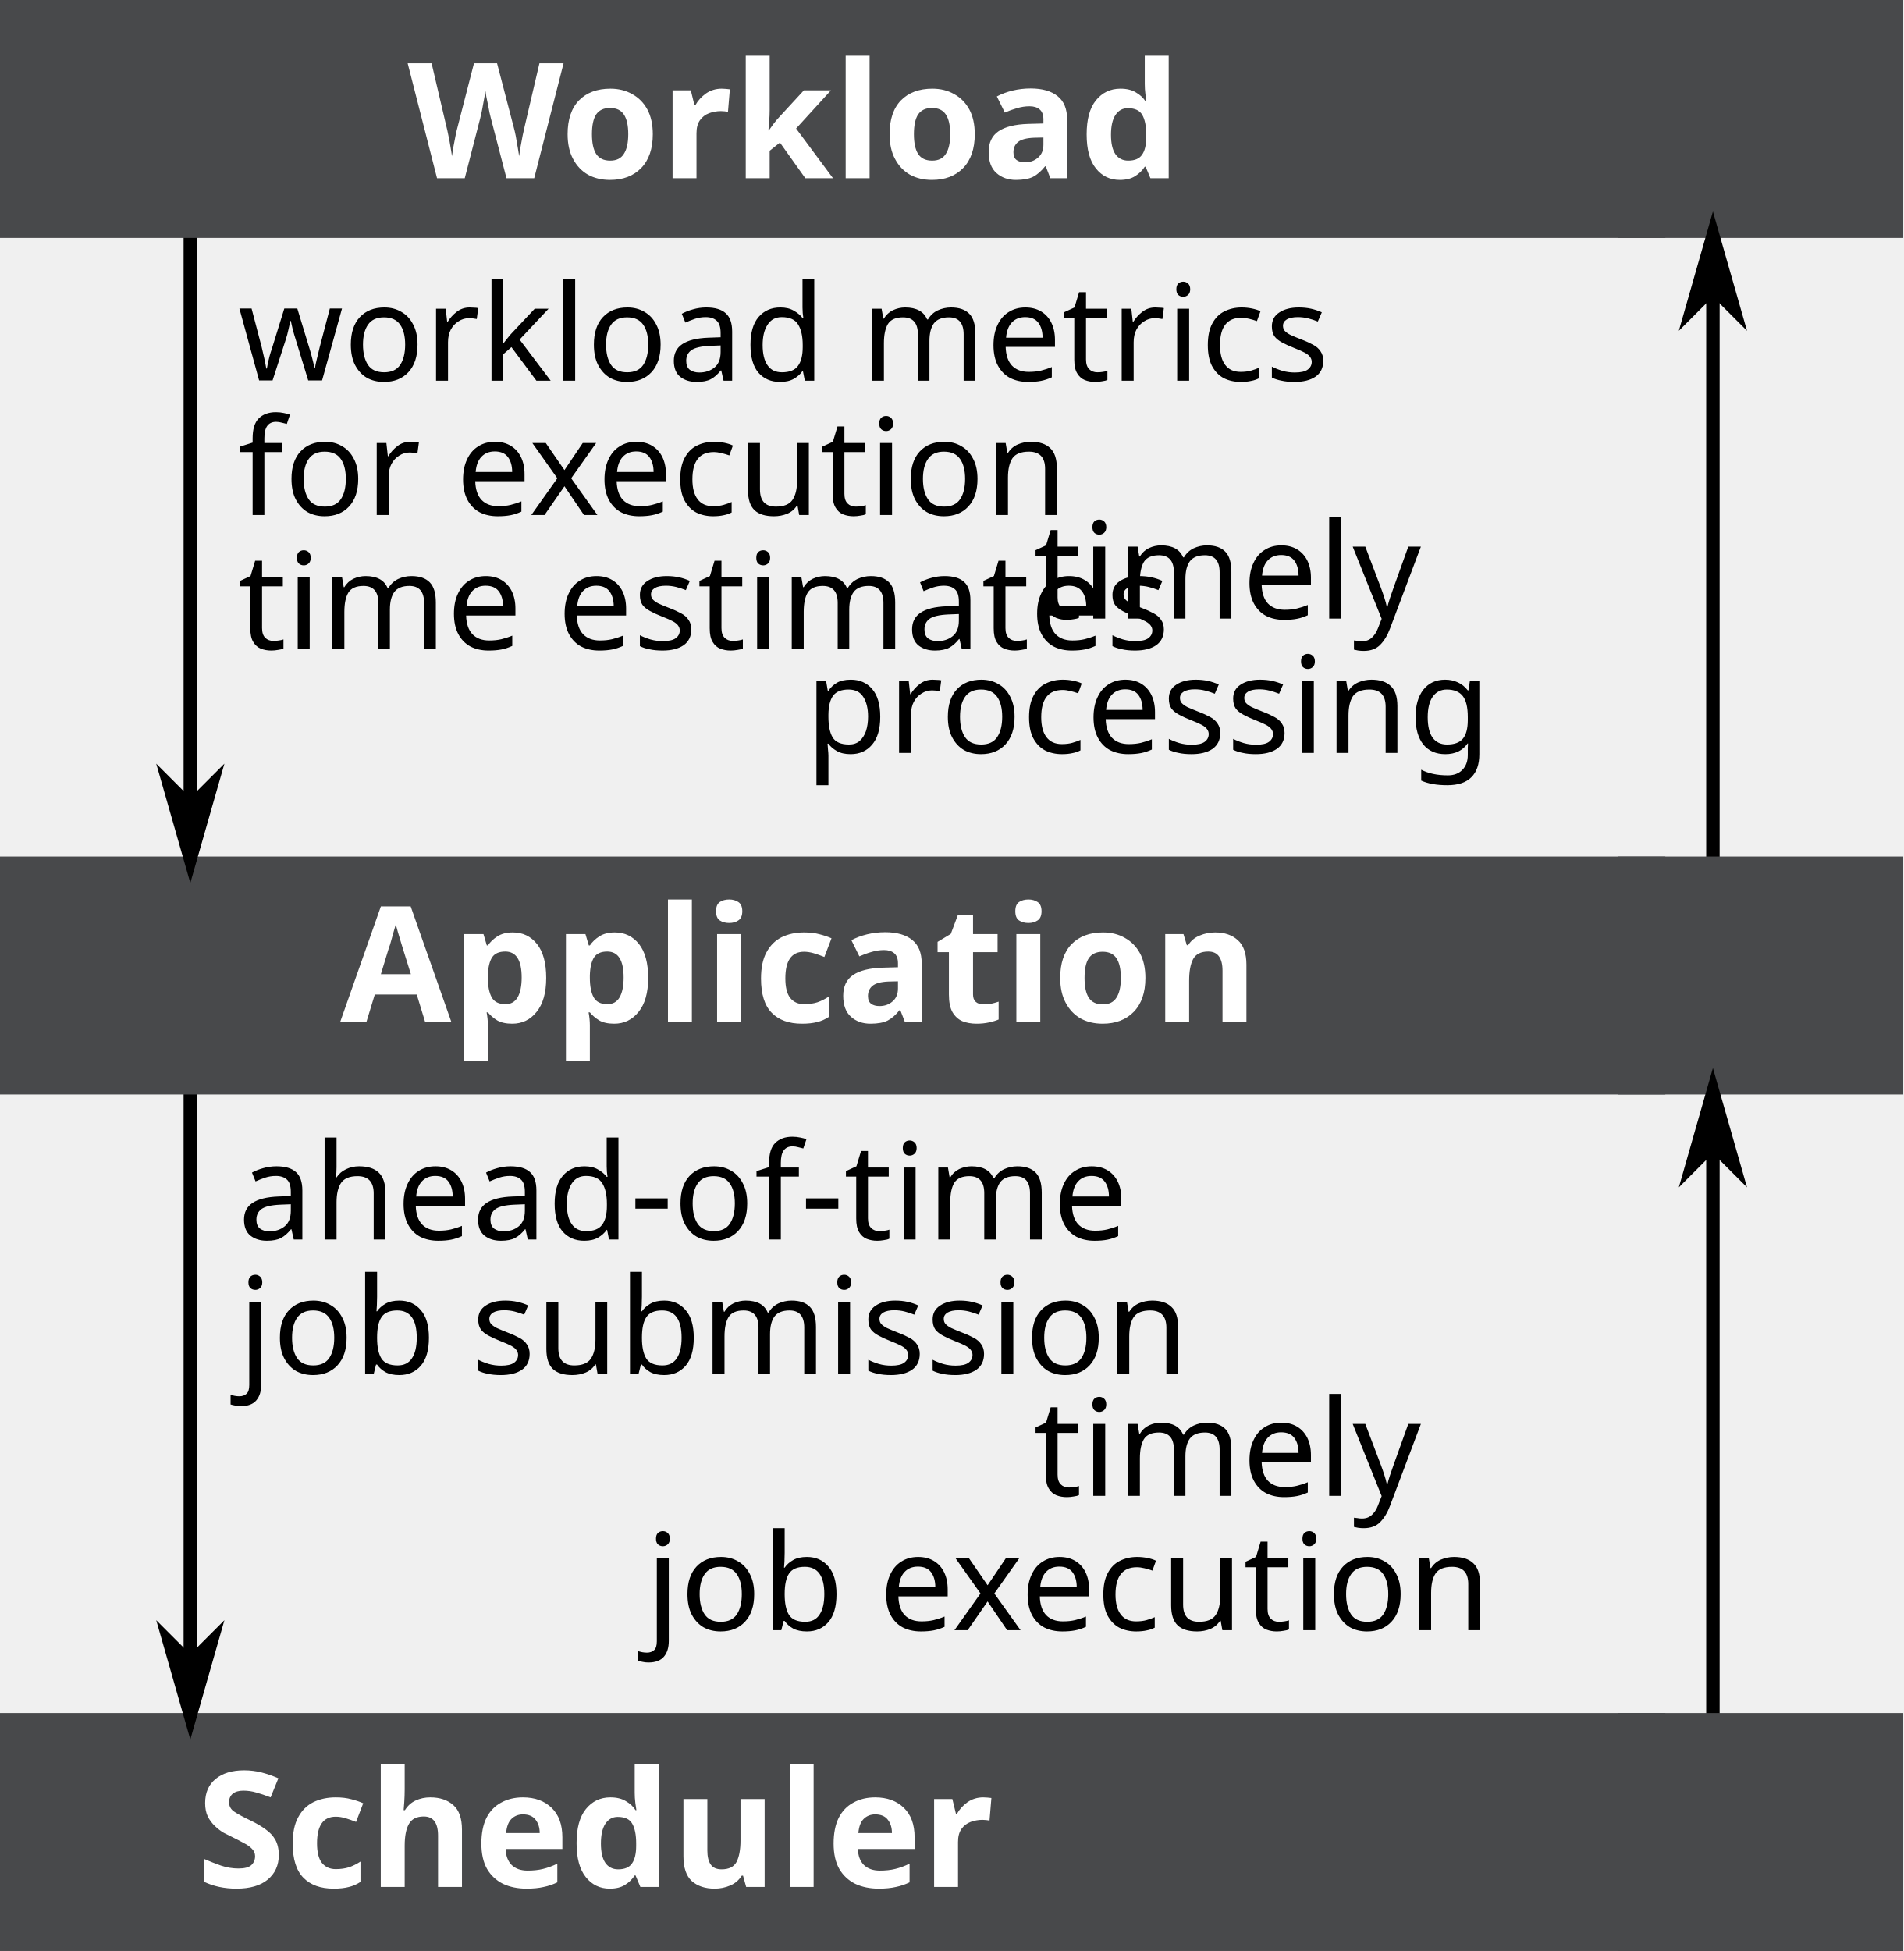
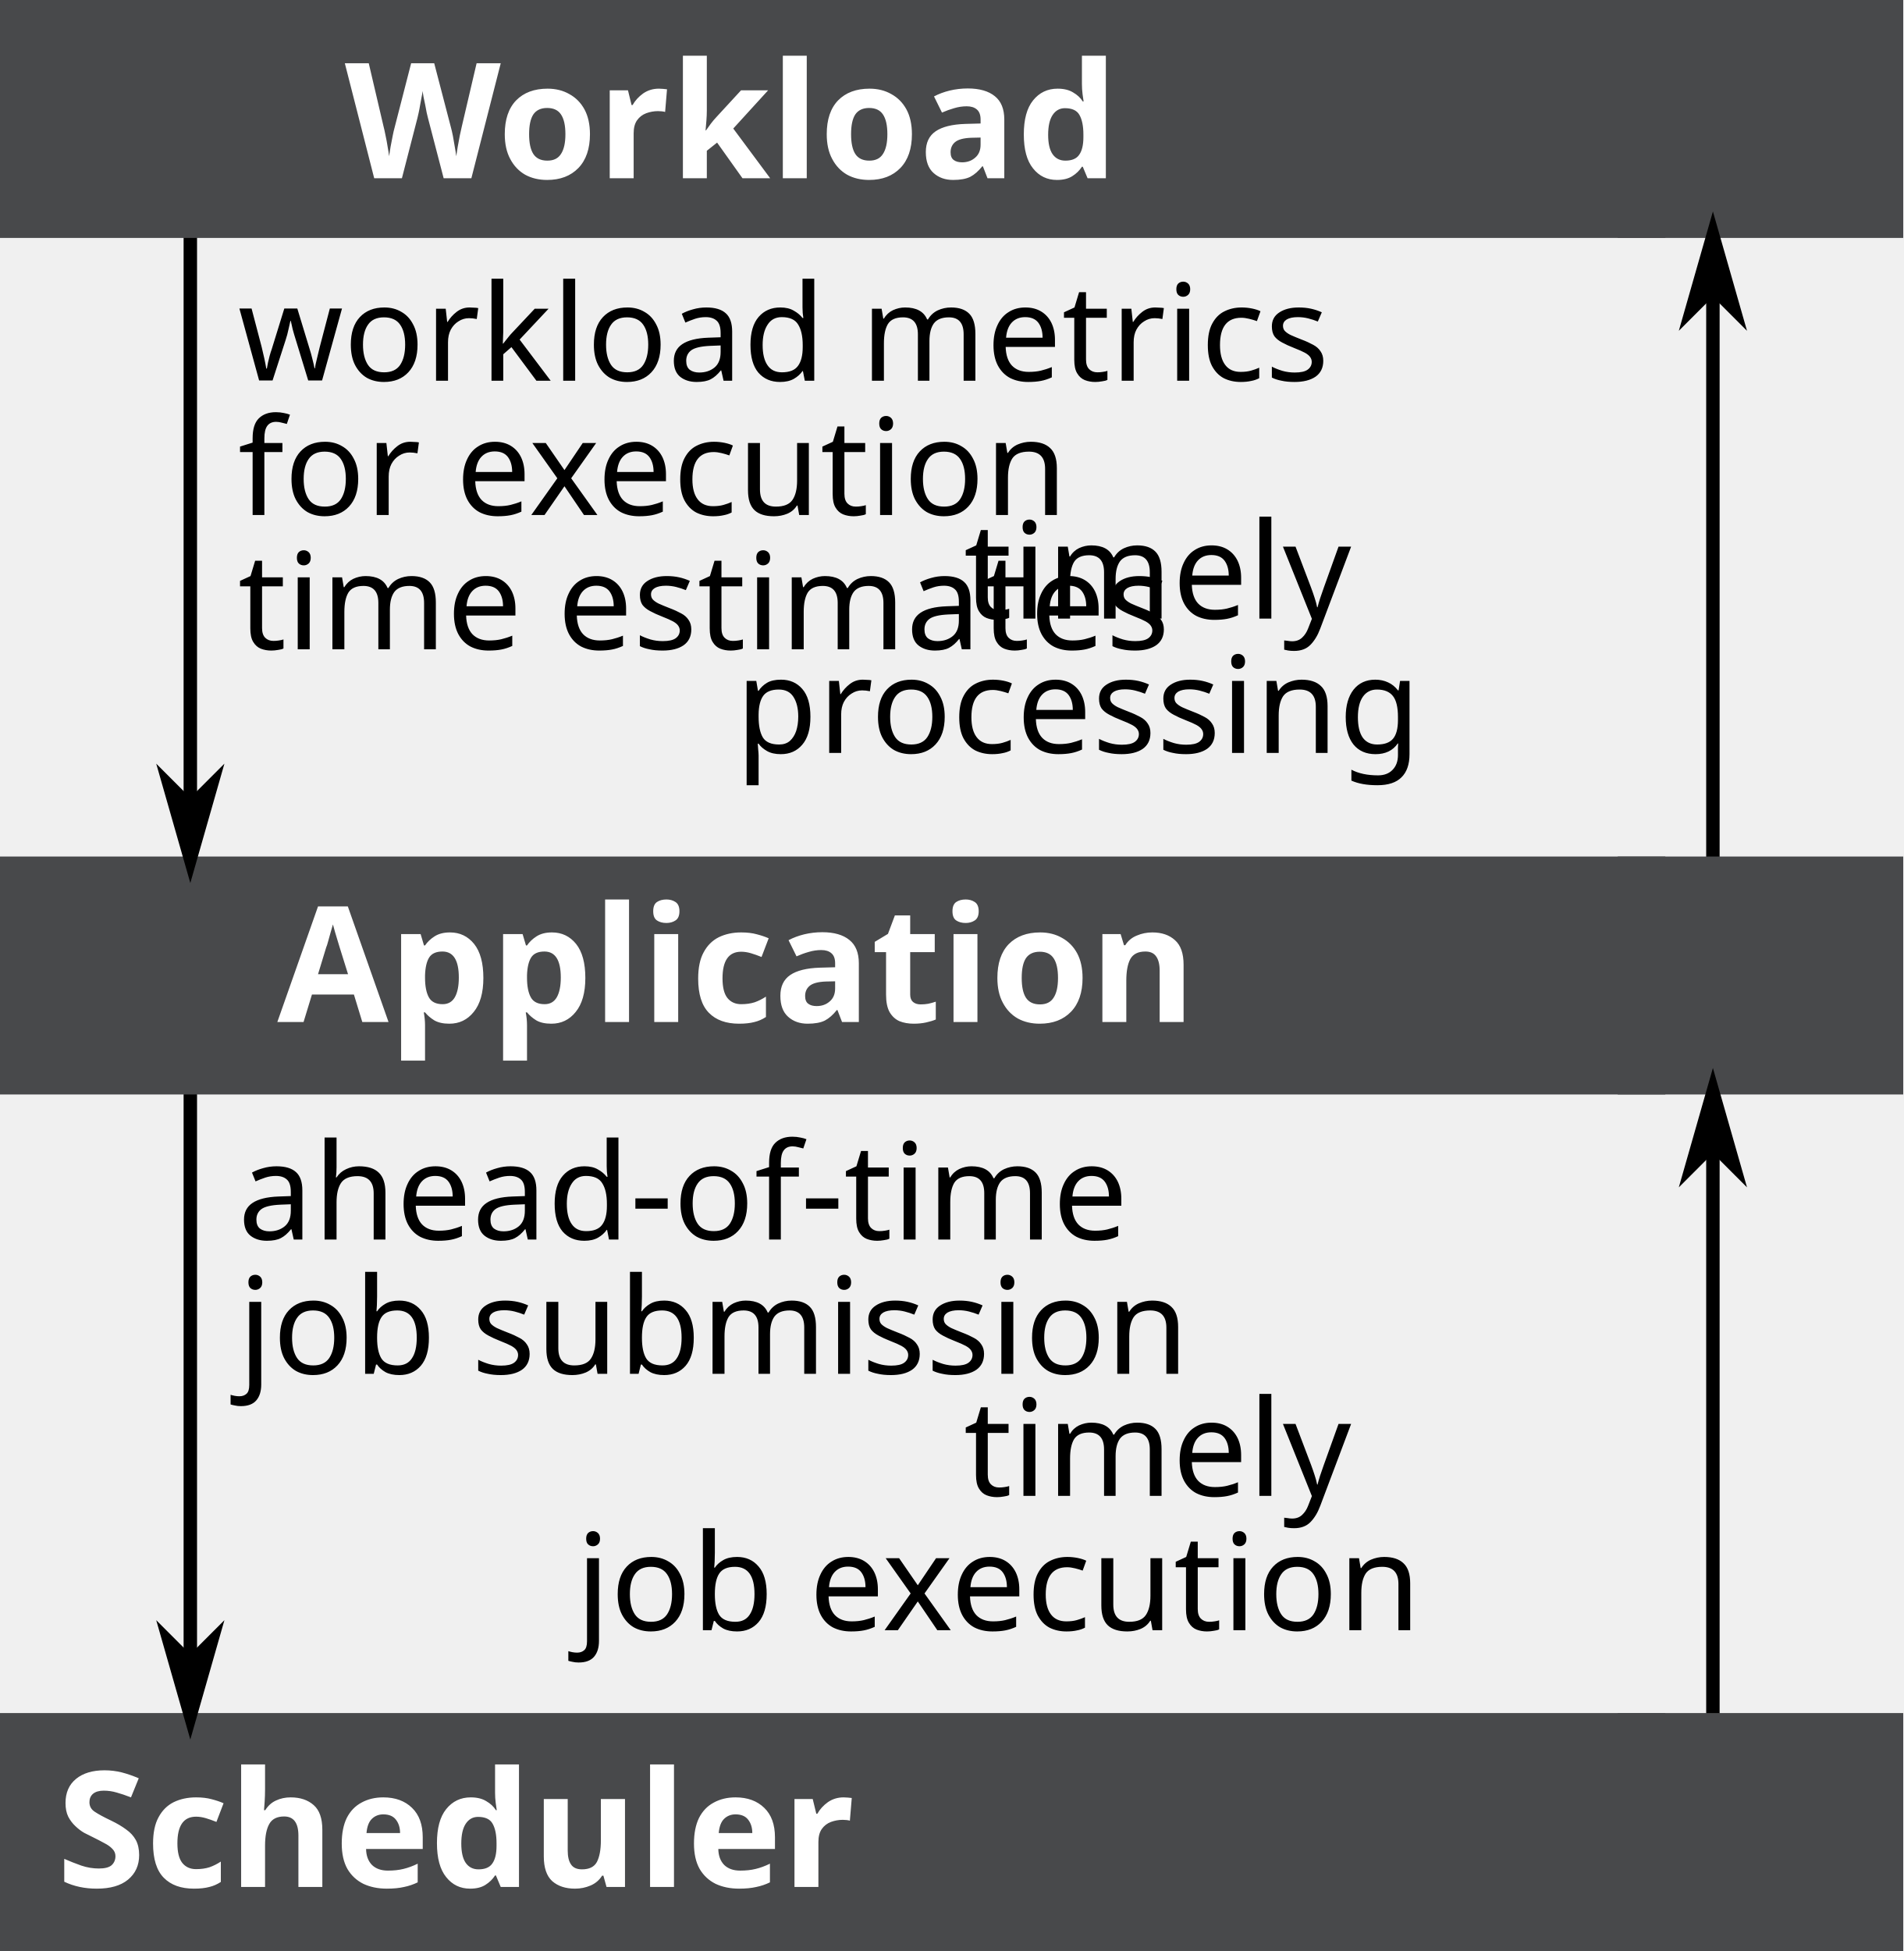
<svg xmlns="http://www.w3.org/2000/svg" width="141.732" height="145.276" id="svg2" version="1.1">
  <defs id="defs4">
    <marker orient="auto" refY="0.0" refX="0.0" id="Arrow1Mend" style="overflow:visible;">
      <path id="path3832" d="M 0.0,0.0 L 5.0,-5.0 L -12.5,0.0 L 5.0,5.0 L 0.0,0.0 z " style="fill-rule:evenodd;stroke:#000000;stroke-width:1.0pt;marker-start:none;" transform="scale(0.4) rotate(180) translate(10,0)" />
    </marker>
  </defs>
  <g id="layer1" transform="translate(0,-907.0853)">
    <rect y="907.085" x="120.472" height="17.717" width="21.26" id="rect4063" style="fill:#48494b;fill-opacity:1;fill-rule:evenodd;stroke:none" />
-     <path style="fill:none;stroke:#000000;stroke-width:1px;stroke-linecap:butt;stroke-linejoin:miter;stroke-opacity:1;marker-end:url(#Arrow1Mend)" d="m 127.559,974.408 0,-49.606" id="path7102" />
+     <g id="g6385">
+       <path id="path7102" d="m 127.559,974.408 0,-49.606" style="fill:none;stroke:#000000;stroke-width:1px;stroke-linecap:butt;stroke-linejoin:miter;stroke-opacity:1;marker-end:url(#Arrow1Mend)" />
+       <text xml:space="preserve" style="font-size:10px;font-style:normal;font-variant:normal;font-weight:300;font-stretch:normal;text-align:end;line-height:100%;letter-spacing:0px;word-spacing:0px;writing-mode:lr-tb;text-anchor:end;fill:#000000;fill-opacity:1;stroke:none;font-family:Gill Sans;-inkscape-font-specification:Gill Sans Light" x="124.016" y="953.148" id="text7306">
+         <tspan id="tspan3038" x="124.016" y="953.148">timely</tspan>
+         <tspan id="tspan3042" x="124.016" y="963.148">processing</tspan>
+       </text>
+     </g>
    <rect y="970.865" x="120.472" height="17.717" width="21.26" id="rect4075" style="fill:#48494b;fill-opacity:1;stroke:none" />
-     <path style="fill:none;stroke:#000000;stroke-width:1px;stroke-linecap:butt;stroke-linejoin:miter;stroke-opacity:1;marker-end:url(#Arrow1Mend)" d="m 127.559,1038.188 0,-49.606" id="path7100" />
+     <g id="g6391">
+       <path id="path7100" d="m 127.559,1038.188 0,-49.606" style="fill:none;stroke:#000000;stroke-width:1px;stroke-linecap:butt;stroke-linejoin:miter;stroke-opacity:1;marker-end:url(#Arrow1Mend)" />
+       <text id="text7300" y="1018.471" x="124.016" style="font-size:10px;font-style:normal;font-variant:normal;font-weight:300;font-stretch:normal;text-align:end;line-height:100%;letter-spacing:0px;word-spacing:0px;writing-mode:lr-tb;text-anchor:end;fill:#000000;fill-opacity:1;stroke:none;font-family:Gill Sans;-inkscape-font-specification:Gill Sans Light" xml:space="preserve">
+         <tspan id="tspan3030" y="1018.471" x="124.016">timely</tspan>
+         <tspan id="tspan3034" y="1028.471" x="124.016">job execution</tspan>
+       </text>
+     </g>
    <rect y="1034.644" x="120.472" height="17.717" width="21.26" id="rect4077" style="fill:#48494b;fill-opacity:1;stroke:none" />
-     <rect style="fill:#48494b;fill-opacity:1;stroke:none" id="rect3761" width="124.016" height="17.716" x="0" y="1034.644" />
-     <path style="fill:none;stroke:#000000;stroke-width:1px;stroke-linecap:butt;stroke-linejoin:miter;stroke-opacity:1;marker-end:url(#Arrow1Mend)" d="m 14.173,985.038 0,49.606" id="path7098" />
-     <rect style="fill:#48494b;fill-opacity:1;stroke:none" id="rect7090" width="124.016" height="17.717" x="-1.0813314e-06" y="970.865" />
-     <path style="fill:none;stroke:#000000;stroke-width:1px;stroke-linecap:butt;stroke-linejoin:miter;stroke-opacity:1;marker-end:url(#Arrow1Mend)" d="m 14.173,921.259 0,49.606" id="path7096" />
-     <rect style="fill:#48494b;fill-opacity:1;fill-rule:evenodd;stroke:none" id="rect2985" width="124.016" height="17.717" x="0" y="907.085" />
-     <text xml:space="preserve" style="font-size:18px;font-style:normal;font-variant:normal;font-weight:300;font-stretch:normal;text-align:start;line-height:125%;letter-spacing:0px;word-spacing:0px;writing-mode:lr-tb;text-anchor:start;fill:#000000;fill-opacity:1;stroke:none;font-family:Gill Sans;-inkscape-font-specification:Gill Sans Light" x="70.866" y="920.358" id="text3757">
-       <tspan id="tspan3759" x="70.866" y="920.358" style="font-size:12px;font-style:normal;font-variant:normal;font-weight:bold;font-stretch:normal;text-align:center;line-height:125%;writing-mode:lr-tb;text-anchor:middle;fill:#ffffff;fill-opacity:1;font-family:Gill Sans;-inkscape-font-specification:Gill Sans Bold">Workload</tspan>
-     </text>
-     <text xml:space="preserve" style="font-size:40px;font-style:normal;font-weight:normal;line-height:125%;letter-spacing:0px;word-spacing:0px;fill:#000000;fill-opacity:1;stroke:none;font-family:Sans" x="70.356" y="1047.595" id="text3763">
-       <tspan id="tspan3765" x="70.356" y="1047.595" style="font-size:12px;font-style:normal;font-variant:normal;font-weight:bold;font-stretch:normal;text-align:center;line-height:125%;writing-mode:lr-tb;text-anchor:middle;fill:#ffffff;fill-opacity:1;font-family:Gill Sans;-inkscape-font-specification:Gill Sans Bold">Scheduler</tspan>
-     </text>
-     <text id="text7092" y="983.186" x="71.224" style="font-size:18px;font-style:normal;font-variant:normal;font-weight:300;font-stretch:normal;text-align:start;line-height:125%;letter-spacing:0px;word-spacing:0px;writing-mode:lr-tb;text-anchor:start;fill:#000000;fill-opacity:1;stroke:none;font-family:Gill Sans;-inkscape-font-specification:Gill Sans Light" xml:space="preserve">
-       <tspan style="font-size:12px;font-style:normal;font-variant:normal;font-weight:bold;font-stretch:normal;text-align:center;line-height:125%;writing-mode:lr-tb;text-anchor:middle;fill:#ffffff;fill-opacity:1;font-family:Gill Sans;-inkscape-font-specification:Gill Sans Bold" y="983.186" x="71.224" id="tspan7094">Application</tspan>
-     </text>
-     <text xml:space="preserve" style="font-size:12px;font-style:normal;font-variant:normal;font-weight:300;font-stretch:normal;text-align:center;line-height:100%;letter-spacing:0px;word-spacing:0px;writing-mode:lr-tb;text-anchor:middle;fill:#000000;fill-opacity:1;stroke:none;font-family:Gill Sans;-inkscape-font-specification:Gill Sans Light" x="17.717" y="935.432" id="text7288">
-       <tspan x="17.717" y="935.432" style="font-size:10px;font-style:normal;font-variant:normal;font-weight:300;font-stretch:normal;text-align:start;line-height:100%;writing-mode:lr-tb;text-anchor:start;font-family:Gill Sans;-inkscape-font-specification:Gill Sans Light" id="tspan3014">workload metrics</tspan>
-       <tspan x="17.717" y="945.432" style="font-size:10px;font-style:normal;font-variant:normal;font-weight:300;font-stretch:normal;text-align:start;line-height:100%;writing-mode:lr-tb;text-anchor:start;font-family:Gill Sans;-inkscape-font-specification:Gill Sans Light" id="tspan3020">for execution</tspan>
-       <tspan x="17.717" y="955.432" style="font-size:10px;font-style:normal;font-variant:normal;font-weight:300;font-stretch:normal;text-align:start;line-height:100%;writing-mode:lr-tb;text-anchor:start;font-family:Gill Sans;-inkscape-font-specification:Gill Sans Light" id="tspan3022">time estimates</tspan>
-     </text>
-     <text xml:space="preserve" style="font-size:12px;font-style:normal;font-variant:normal;font-weight:300;font-stretch:normal;text-align:center;line-height:100%;letter-spacing:0px;word-spacing:0px;writing-mode:lr-tb;text-anchor:middle;fill:#000000;fill-opacity:1;stroke:none;font-family:Gill Sans;-inkscape-font-specification:Gill Sans Light" x="17.717" y="999.38" id="text7294">
-       <tspan x="17.717" y="999.38" id="tspan7298" style="font-size:10px;font-style:normal;font-variant:normal;font-weight:300;font-stretch:normal;text-align:start;line-height:100%;writing-mode:lr-tb;text-anchor:start;font-family:Gill Sans;-inkscape-font-specification:Gill Sans Light">ahead-of-time</tspan>
-       <tspan x="17.717" y="1009.38" style="font-size:10px;font-style:normal;font-variant:normal;font-weight:300;font-stretch:normal;text-align:start;line-height:100%;writing-mode:lr-tb;text-anchor:start;font-family:Gill Sans;-inkscape-font-specification:Gill Sans Light" id="tspan3026">job submission</tspan>
-     </text>
-     <text xml:space="preserve" style="font-size:10px;font-style:normal;font-variant:normal;font-weight:300;font-stretch:normal;text-align:end;line-height:100%;letter-spacing:0px;word-spacing:0px;writing-mode:lr-tb;text-anchor:end;fill:#000000;fill-opacity:1;stroke:none;font-family:Gill Sans;-inkscape-font-specification:Gill Sans Light" x="124.016" y="1018.471" id="text7300">
-       <tspan x="124.016" y="1018.471" id="tspan3030">timely</tspan>
-       <tspan x="124.016" y="1028.471" id="tspan3034">job execution</tspan>
-     </text>
-     <text id="text7306" y="953.148" x="124.016" style="font-size:10px;font-style:normal;font-variant:normal;font-weight:300;font-stretch:normal;text-align:end;line-height:100%;letter-spacing:0px;word-spacing:0px;writing-mode:lr-tb;text-anchor:end;fill:#000000;fill-opacity:1;stroke:none;font-family:Gill Sans;-inkscape-font-specification:Gill Sans Light" xml:space="preserve">
-       <tspan y="953.148" x="124.016" id="tspan3038">timely</tspan>
-       <tspan y="963.148" x="124.016" id="tspan3042">processing</tspan>
-     </text>
+     <g id="g6367">
+       <rect y="1034.644" x="0" height="17.716" width="124.016" id="rect3761" style="fill:#48494b;fill-opacity:1;stroke:none" />
+       <text id="text3763" y="1047.595" x="70.356" style="font-size:40px;font-style:normal;font-weight:normal;line-height:125%;letter-spacing:0px;word-spacing:0px;fill:#000000;fill-opacity:1;stroke:none;font-family:Sans" xml:space="preserve">
+         <tspan style="font-size:12px;font-style:normal;font-variant:normal;font-weight:bold;font-stretch:normal;text-align:center;line-height:125%;writing-mode:lr-tb;text-anchor:middle;fill:#ffffff;fill-opacity:1;font-family:Gill Sans;-inkscape-font-specification:Gill Sans Bold" y="1047.595" x="70.356" id="tspan3765">Scheduler</tspan>
+       </text>
+     </g>
+     <g id="g6372">
+       <path id="path7098" d="m 14.173,985.038 0,49.606" style="fill:none;stroke:#000000;stroke-width:1px;stroke-linecap:butt;stroke-linejoin:miter;stroke-opacity:1;marker-end:url(#Arrow1Mend)" />
+       <text id="text7294" y="999.38" x="17.717" style="font-size:12px;font-style:normal;font-variant:normal;font-weight:300;font-stretch:normal;text-align:center;line-height:100%;letter-spacing:0px;word-spacing:0px;writing-mode:lr-tb;text-anchor:middle;fill:#000000;fill-opacity:1;stroke:none;font-family:Gill Sans;-inkscape-font-specification:Gill Sans Light" xml:space="preserve">
+         <tspan style="font-size:10px;font-style:normal;font-variant:normal;font-weight:300;font-stretch:normal;text-align:start;line-height:100%;writing-mode:lr-tb;text-anchor:start;font-family:Gill Sans;-inkscape-font-specification:Gill Sans Light" id="tspan7298" y="999.38" x="17.717">ahead-of-time</tspan>
+         <tspan id="tspan3026" style="font-size:10px;font-style:normal;font-variant:normal;font-weight:300;font-stretch:normal;text-align:start;line-height:100%;writing-mode:lr-tb;text-anchor:start;font-family:Gill Sans;-inkscape-font-specification:Gill Sans Light" y="1009.38" x="17.717">job submission</tspan>
+       </text>
+     </g>
+     <g id="g6362">
+       <rect y="970.865" x="-1.0813314e-06" height="17.717" width="124.016" id="rect7090" style="fill:#48494b;fill-opacity:1;stroke:none" />
+       <text xml:space="preserve" style="font-size:18px;font-style:normal;font-variant:normal;font-weight:300;font-stretch:normal;text-align:start;line-height:125%;letter-spacing:0px;word-spacing:0px;writing-mode:lr-tb;text-anchor:start;fill:#000000;fill-opacity:1;stroke:none;font-family:Gill Sans;-inkscape-font-specification:Gill Sans Light" x="71.224" y="983.186" id="text7092">
+         <tspan id="tspan7094" x="71.224" y="983.186" style="font-size:12px;font-style:normal;font-variant:normal;font-weight:bold;font-stretch:normal;text-align:center;line-height:125%;writing-mode:lr-tb;text-anchor:middle;fill:#ffffff;fill-opacity:1;font-family:Gill Sans;-inkscape-font-specification:Gill Sans Bold">Application</tspan>
+       </text>
+     </g>
+     <g id="g6378">
+       <path id="path7096" d="m 14.173,921.259 0,49.606" style="fill:none;stroke:#000000;stroke-width:1px;stroke-linecap:butt;stroke-linejoin:miter;stroke-opacity:1;marker-end:url(#Arrow1Mend)" />
+       <text id="text7288" y="935.432" x="17.717" style="font-size:12px;font-style:normal;font-variant:normal;font-weight:300;font-stretch:normal;text-align:center;line-height:100%;letter-spacing:0px;word-spacing:0px;writing-mode:lr-tb;text-anchor:middle;fill:#000000;fill-opacity:1;stroke:none;font-family:Gill Sans;-inkscape-font-specification:Gill Sans Light" xml:space="preserve">
+         <tspan id="tspan3014" style="font-size:10px;font-style:normal;font-variant:normal;font-weight:300;font-stretch:normal;text-align:start;line-height:100%;writing-mode:lr-tb;text-anchor:start;font-family:Gill Sans;-inkscape-font-specification:Gill Sans Light" y="935.432" x="17.717">workload metrics</tspan>
+         <tspan id="tspan3020" style="font-size:10px;font-style:normal;font-variant:normal;font-weight:300;font-stretch:normal;text-align:start;line-height:100%;writing-mode:lr-tb;text-anchor:start;font-family:Gill Sans;-inkscape-font-specification:Gill Sans Light" y="945.432" x="17.717">for execution</tspan>
+         <tspan id="tspan3022" style="font-size:10px;font-style:normal;font-variant:normal;font-weight:300;font-stretch:normal;text-align:start;line-height:100%;writing-mode:lr-tb;text-anchor:start;font-family:Gill Sans;-inkscape-font-specification:Gill Sans Light" y="955.432" x="17.717">time estimates</tspan>
+       </text>
+     </g>
+     <g id="g6357">
+       <rect y="907.085" x="0" height="17.717" width="124.016" id="rect2985" style="fill:#48494b;fill-opacity:1;fill-rule:evenodd;stroke:none" />
+       <text id="text3757" y="920.358" x="70.866" style="font-size:18px;font-style:normal;font-variant:normal;font-weight:300;font-stretch:normal;text-align:start;line-height:125%;letter-spacing:0px;word-spacing:0px;writing-mode:lr-tb;text-anchor:start;fill:#000000;fill-opacity:1;stroke:none;font-family:Gill Sans;-inkscape-font-specification:Gill Sans Light" xml:space="preserve">
+         <tspan style="font-size:12px;font-style:normal;font-variant:normal;font-weight:bold;font-stretch:normal;text-align:center;line-height:125%;writing-mode:lr-tb;text-anchor:middle;fill:#ffffff;fill-opacity:1;font-family:Gill Sans;-inkscape-font-specification:Gill Sans Bold" y="920.358" x="70.866" id="tspan3759">Workload</tspan>
+       </text>
+     </g>
  </g>
</svg>
